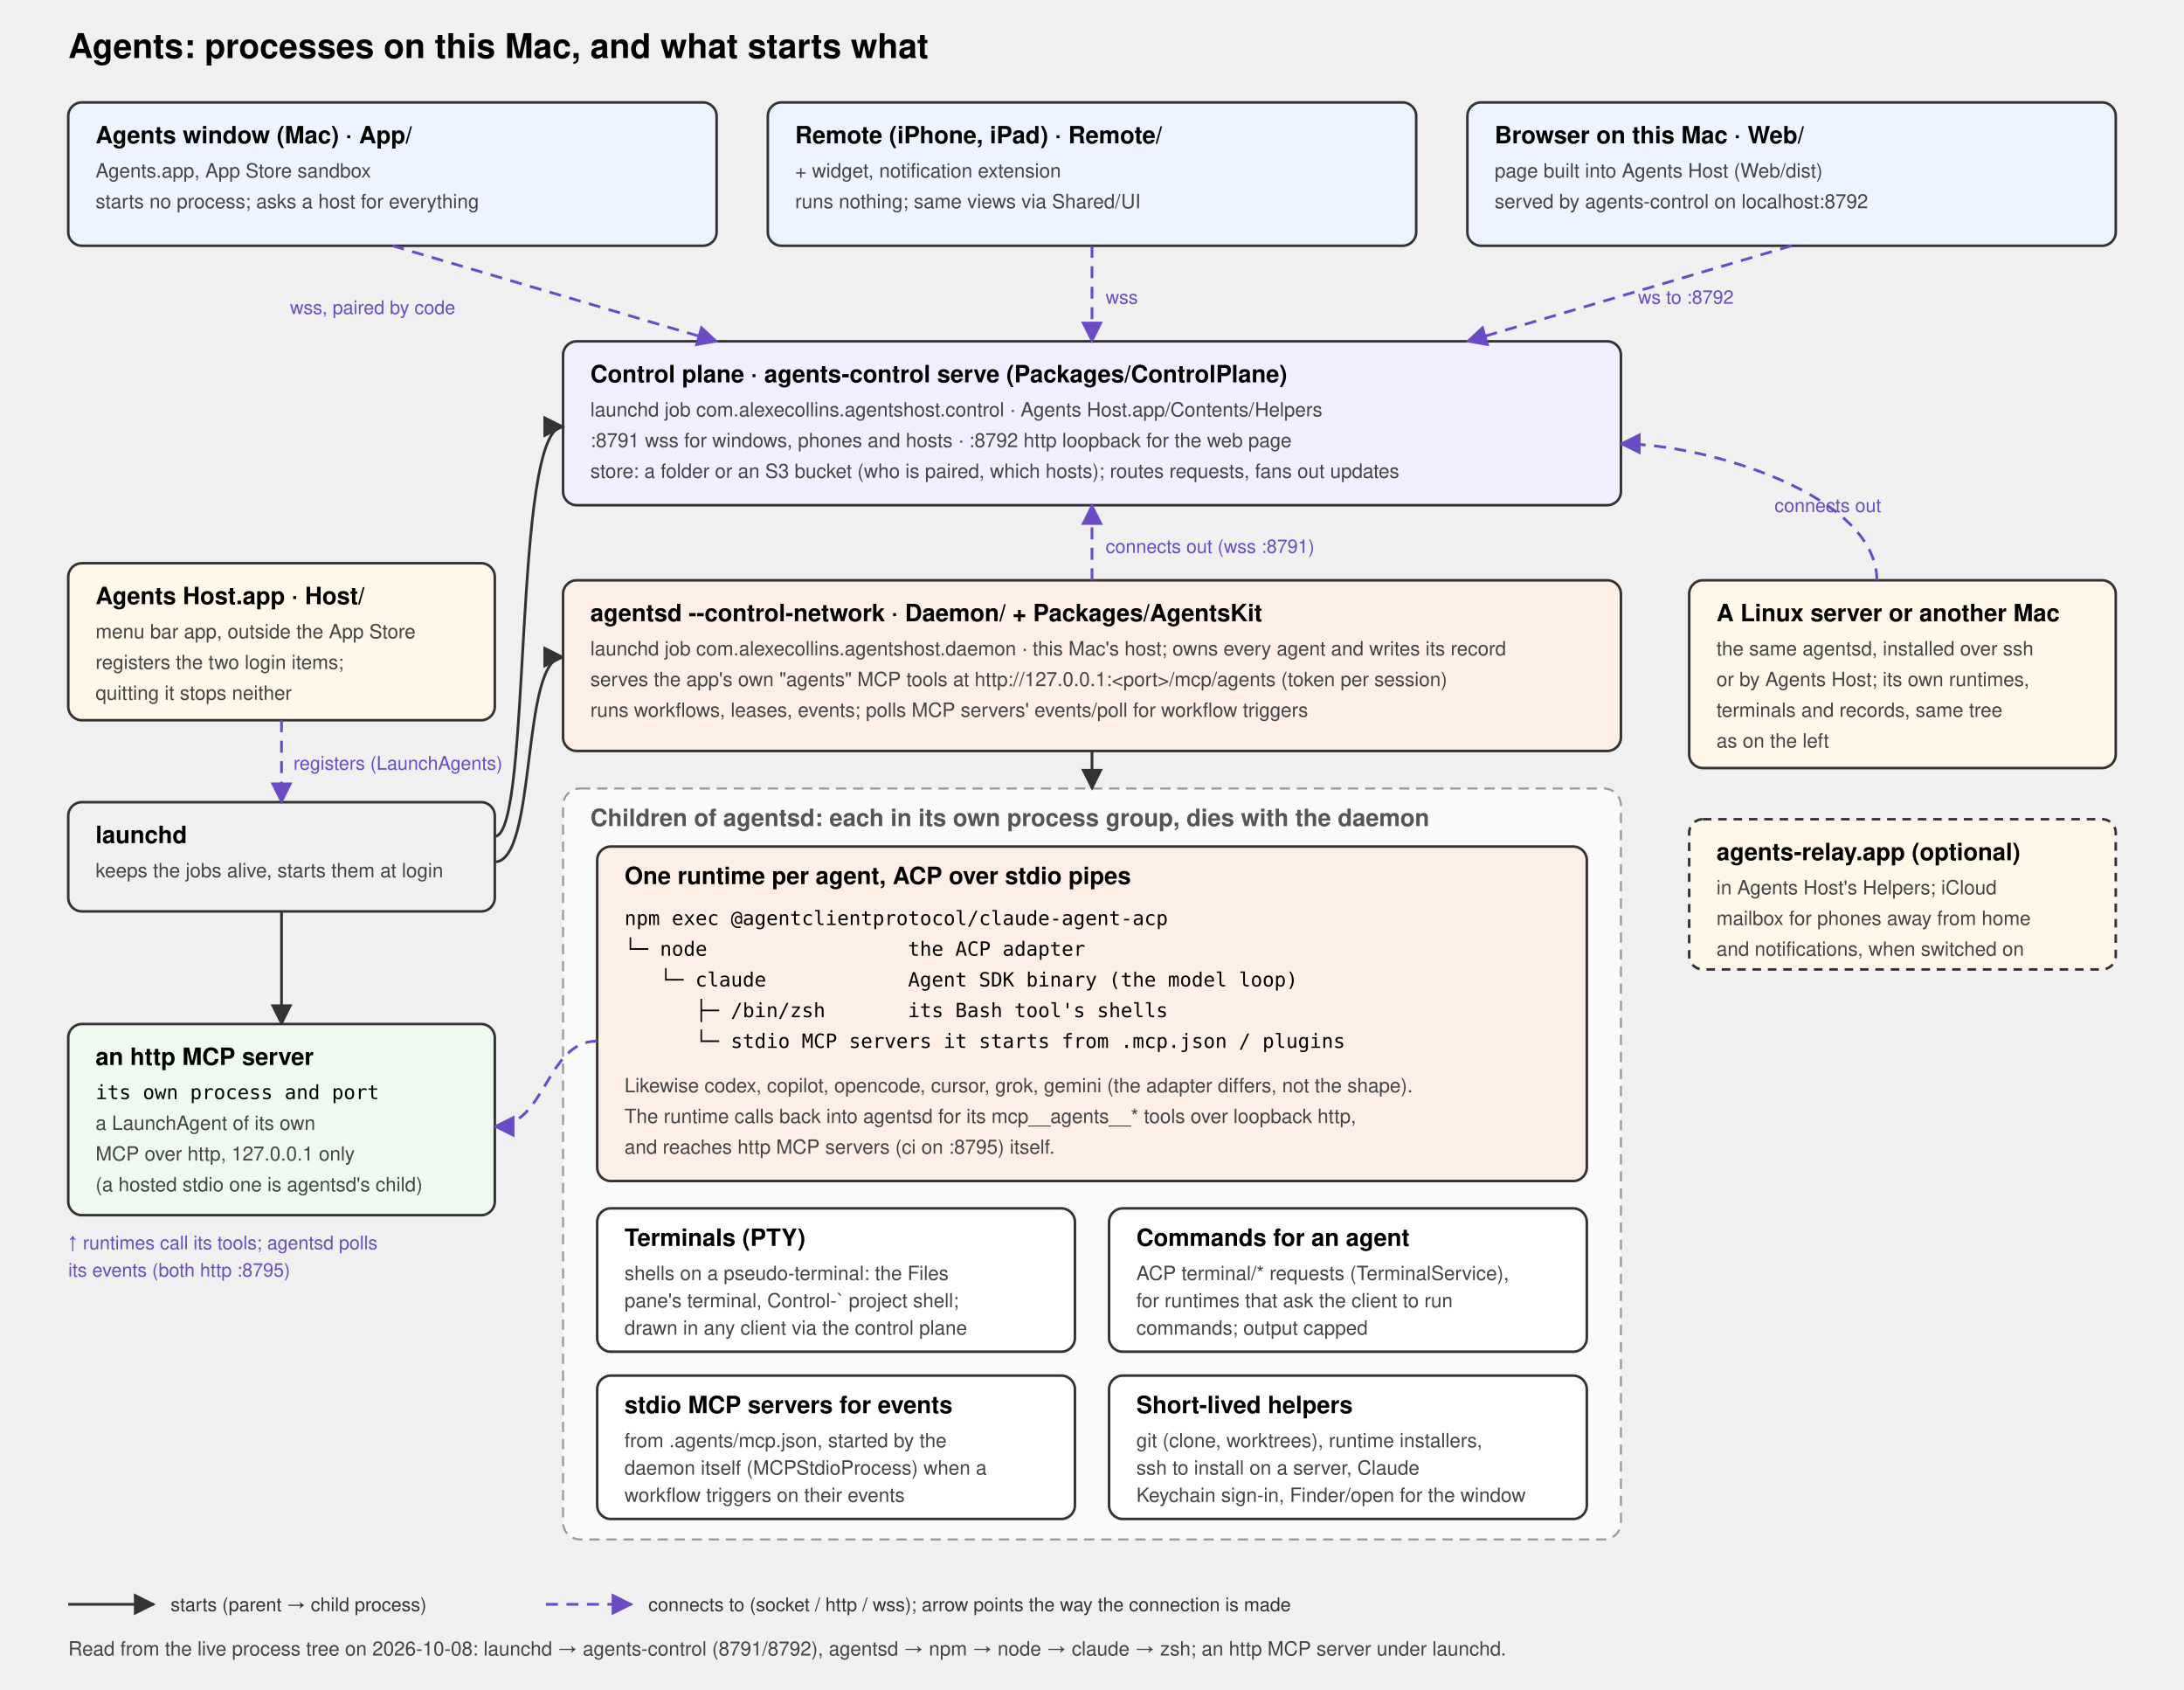
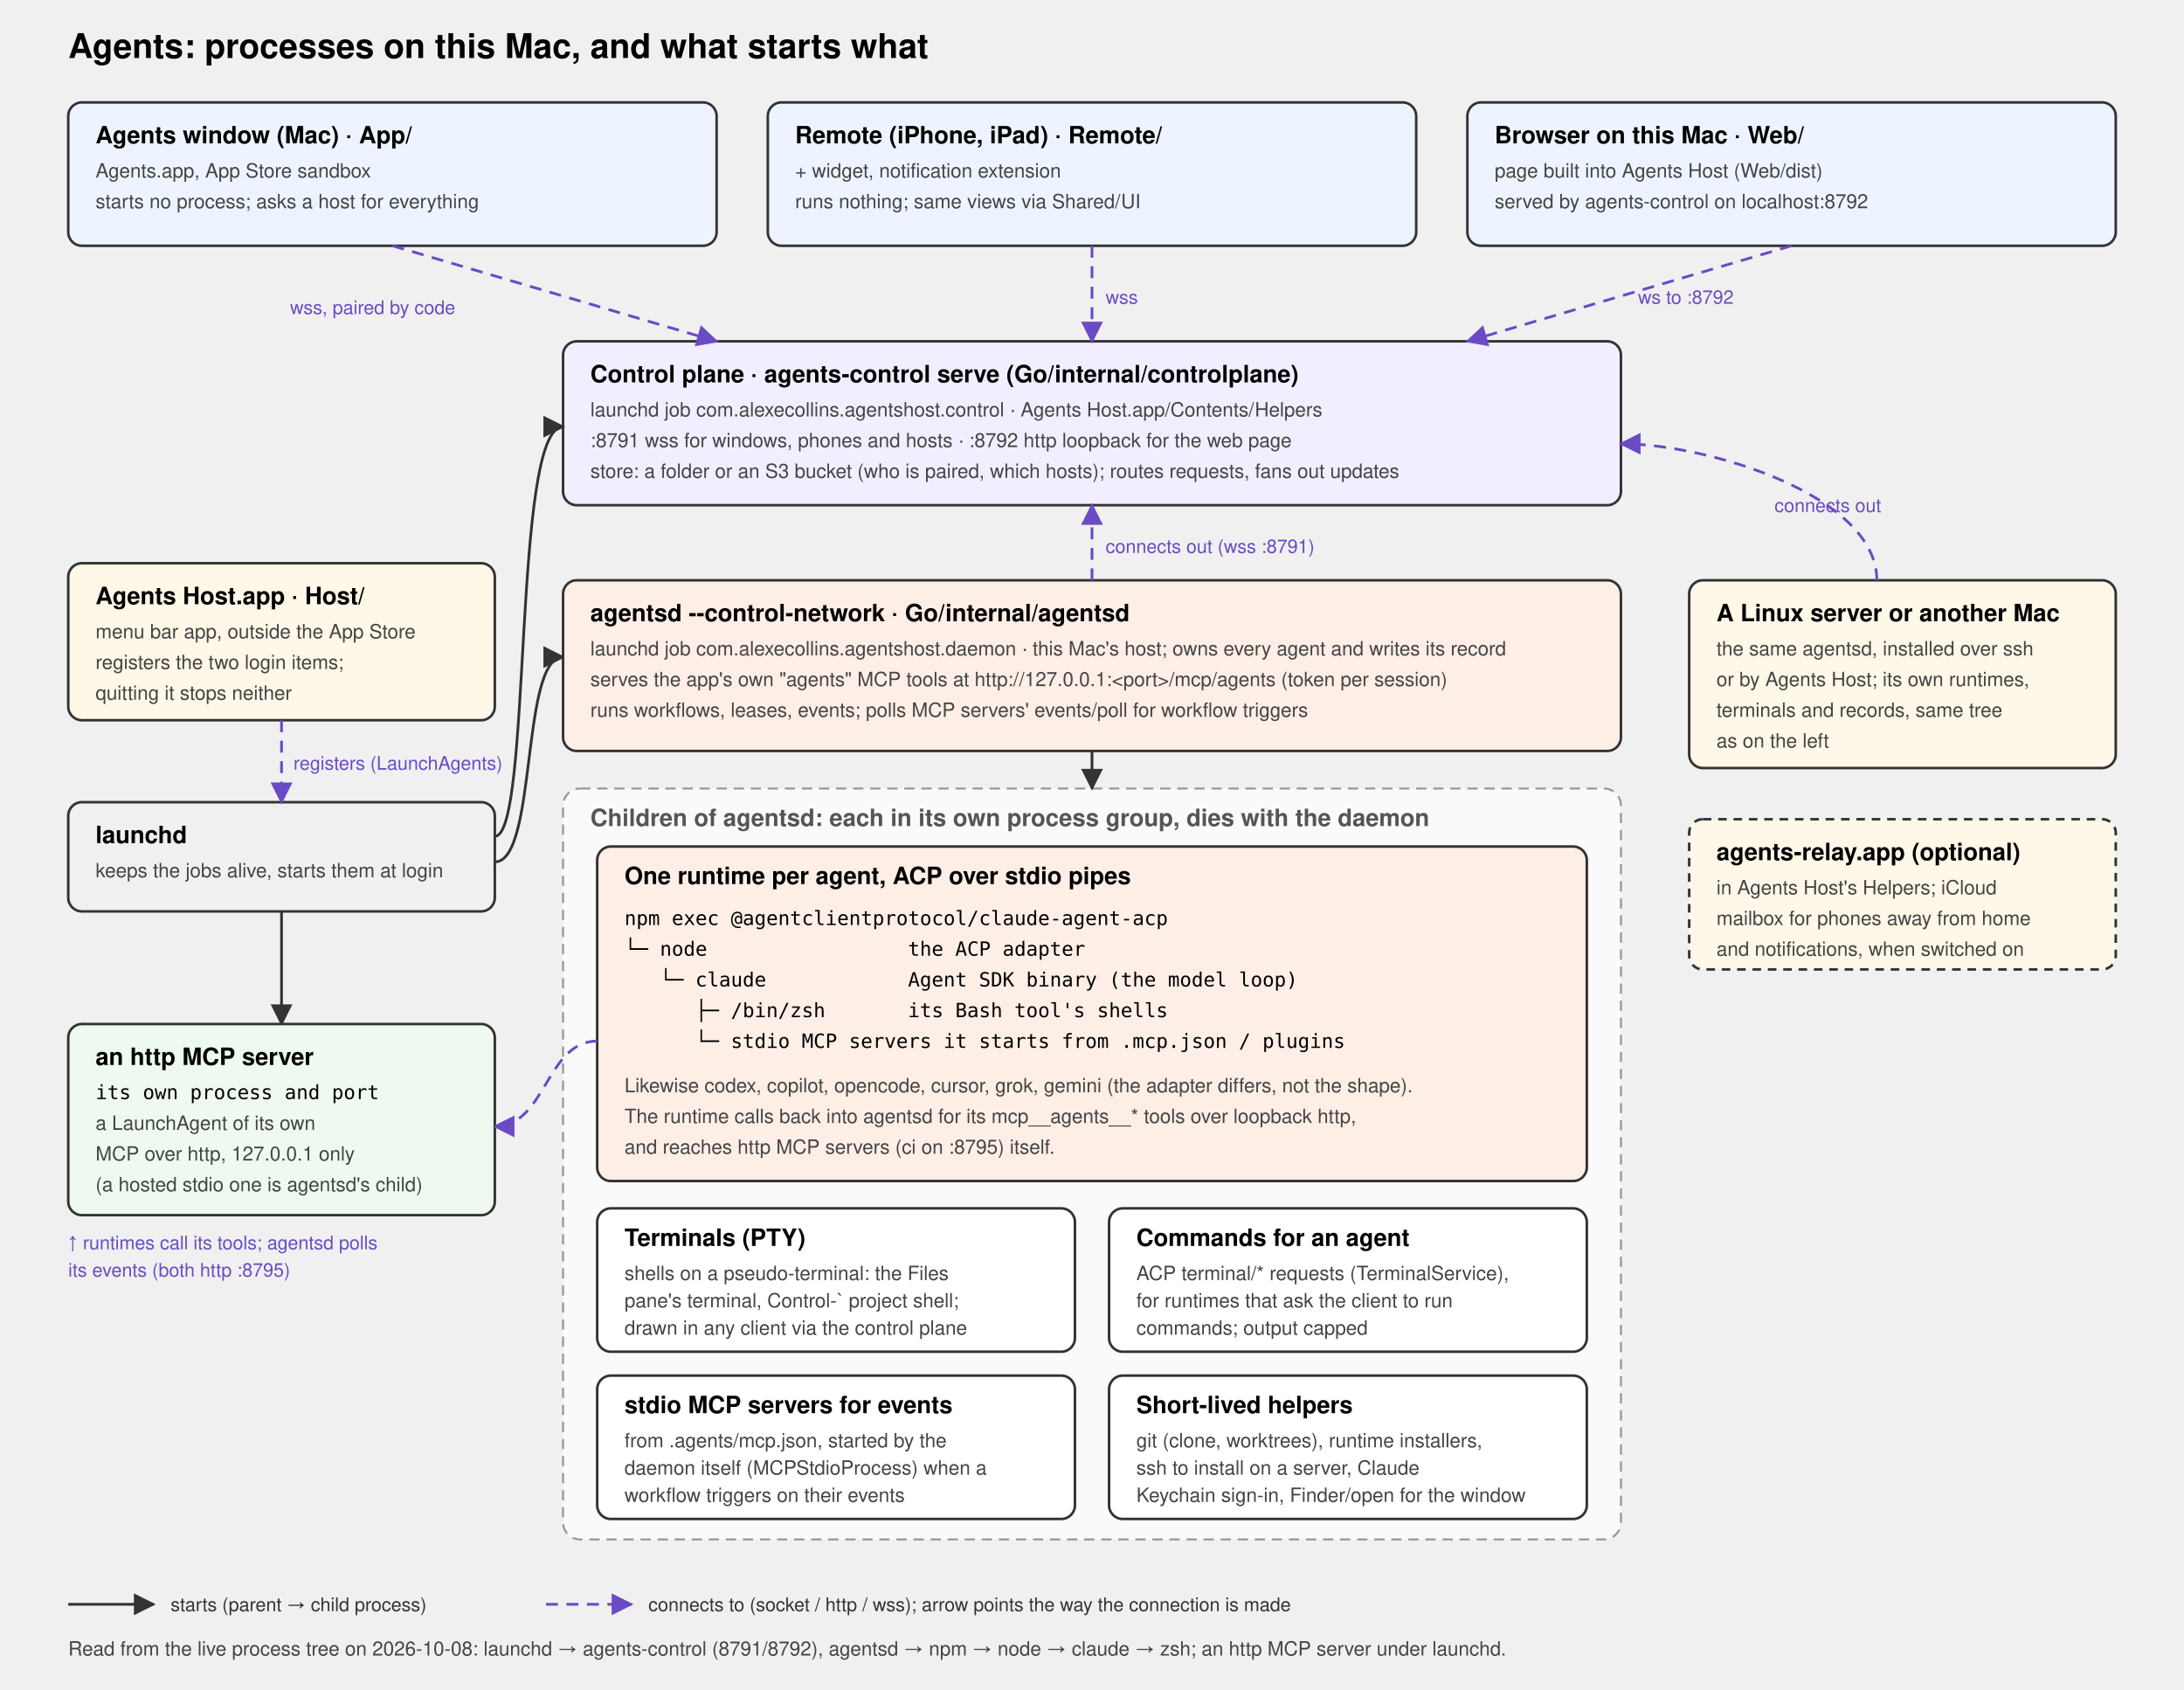
<svg xmlns="http://www.w3.org/2000/svg" xml:space="preserve" viewBox="0 0 1280 990" width="1280" height="990" font-family="-apple-system, Helvetica, Arial, sans-serif" font-size="13">
  <defs>
    <marker id="solid" viewBox="0 0 10 10" refX="9" refY="5" markerWidth="8" markerHeight="8" orient="auto-start-reverse">
      <path d="M0,0 L10,5 L0,10 z" fill="#333" />
    </marker>
    <marker id="dash" viewBox="0 0 10 10" refX="9" refY="5" markerWidth="8" markerHeight="8" orient="auto-start-reverse">
      <path d="M0,0 L10,5 L0,10 z" fill="#6a4bc4" />
    </marker>
    <style>
      .box { fill: #fff; stroke: #333; stroke-width: 1.5; rx: 8; }
      .client { fill: #eef4ff; }
      .cp { fill: #f3eeff; }
      .host { fill: #fff7e8; }
      .daemon { fill: #fdeee6; }
      .ext { fill: #eefaf0; }
      .group { fill: #fafafa; stroke: #999; stroke-width: 1.2; stroke-dasharray: 6 4; rx: 10; }
      .title { font-weight: 700; font-size: 14px; }
      .small { font-size: 11.5px; fill: #444; }
      .mono { font-family: Menlo, monospace; font-size: 11.5px; white-space: pre; }
      .spawn { stroke: #333; stroke-width: 1.6; fill: none; marker-end: url(#solid); }
      .conn { stroke: #6a4bc4; stroke-width: 1.6; fill: none; stroke-dasharray: 7 5; marker-end: url(#dash); }
      .lbl { font-size: 11px; fill: #6a4bc4; }
      .lbls { font-size: 11px; fill: #333; }
    </style>
  </defs>
  <text x="40" y="34" font-size="20" font-weight="700">Agents: processes on this Mac, and what starts what</text>
  <rect class="box client" x="40" y="60" width="380" height="84" />
  <text class="title" x="56" y="84">Agents window (Mac) · App/</text>
  <text class="small" x="56" y="104">Agents.app, App Store sandbox</text>
  <text class="small" x="56" y="122">starts no process; asks a host for everything</text>
  <rect class="box client" x="450" y="60" width="380" height="84" />
  <text class="title" x="466" y="84">Remote (iPhone, iPad) · Remote/</text>
  <text class="small" x="466" y="104">+ widget, notification extension</text>
  <text class="small" x="466" y="122">runs nothing; same views via Shared/UI</text>
  <rect class="box client" x="860" y="60" width="380" height="84" />
  <text class="title" x="876" y="84">Browser on this Mac · Web/</text>
  <text class="small" x="876" y="104">page built into Agents Host (Web/dist)</text>
  <text class="small" x="876" y="122">served by agents-control on localhost:8792</text>
  <rect class="box cp" x="330" y="200" width="620" height="96" />
-   <text class="title" x="346" y="224">Control plane · agents-control serve (Packages/ControlPlane)</text>
+   <text class="title" x="346" y="224">Control plane · agents-control serve (Go/internal/controlplane)</text>
  <text class="small" x="346" y="244">launchd job com.alexecollins.agentshost.control · Agents Host.app/Contents/Helpers</text>
  <text class="small" x="346" y="262">:8791 wss for windows, phones and hosts · :8792 http loopback for the web page</text>
  <text class="small" x="346" y="280">store: a folder or an S3 bucket (who is paired, which hosts); routes requests, fans out updates</text>
  <path class="conn" d="M230,144 L420,200" />
  <path class="conn" d="M640,144 L640,200" />
  <path class="conn" d="M1050,144 L860,200" />
  <text class="lbl" x="170" y="184">wss, paired by code</text>
  <text class="lbl" x="648" y="178">wss</text>
  <text class="lbl" x="960" y="178">ws to :8792</text>
  <rect class="box host" x="40" y="330" width="250" height="92" />
  <text class="title" x="56" y="354">Agents Host.app · Host/</text>
  <text class="small" x="56" y="374">menu bar app, outside the App Store</text>
  <text class="small" x="56" y="392">registers the two login items;</text>
  <text class="small" x="56" y="410">quitting it stops neither</text>
  <rect class="box" x="40" y="470" width="250" height="64" style="fill:#f0f0f0" />
  <text class="title" x="56" y="494">launchd</text>
  <text class="small" x="56" y="514">keeps the jobs alive, starts them at login</text>
  <path class="conn" d="M165,422 L165,470" />
  <text class="lbl" x="172" y="451">registers (LaunchAgents)</text>
  <path class="spawn" d="M290,490 C312,490 300,250 330,250" />
  <path class="spawn" d="M290,505 C315,505 305,385 330,385" />
  <path class="spawn" d="M165,534 L165,600" />
  <rect class="box ext" x="40" y="600" width="250" height="112" />
  <text class="title" x="56" y="624">an http MCP server</text>
  <text class="mono" x="56" y="644">its own process and port</text>
  <text class="small" x="56" y="662">a LaunchAgent of its own</text>
  <text class="small" x="56" y="680">MCP over http, 127.0.0.1 only</text>
  <text class="small" x="56" y="698">(a hosted stdio one is agentsd's child)</text>
  <rect class="box daemon" x="330" y="340" width="620" height="100" />
-   <text class="title" x="346" y="364">agentsd --control-network · Daemon/ + Packages/AgentsKit</text>
+   <text class="title" x="346" y="364">agentsd --control-network · Go/internal/agentsd</text>
  <text class="small" x="346" y="384">launchd job com.alexecollins.agentshost.daemon · this Mac's host; owns every agent and writes its record</text>
  <text class="small" x="346" y="402">serves the app's own "agents" MCP tools at http://127.0.0.1:&lt;port&gt;/mcp/agents (token per session)</text>
  <text class="small" x="346" y="420">runs workflows, leases, events; polls MCP servers' events/poll for workflow triggers</text>
  <path class="conn" d="M640,340 L640,296" />
  <text class="lbl" x="648" y="324">connects out (wss :8791)</text>
  <rect class="group" x="330" y="462" width="620" height="440" />
  <text class="title" x="346" y="484" style="fill:#555">Children of agentsd: each in its own process group, dies with the daemon</text>
  <path class="spawn" d="M640,440 L640,462" />
  <rect class="box daemon" x="350" y="496" width="580" height="196" />
  <text class="title" x="366" y="518">One runtime per agent, ACP over stdio pipes</text>
  <text class="mono" x="366" y="542">npm exec @agentclientprotocol/claude-agent-acp</text>
  <text class="mono" x="366" y="560">└─ node                 the ACP adapter</text>
  <text class="mono" x="366" y="578">   └─ claude            Agent SDK binary (the model loop)</text>
  <text class="mono" x="366" y="596">      ├─ /bin/zsh       its Bash tool's shells</text>
  <text class="mono" x="366" y="614">      └─ stdio MCP servers it starts from .mcp.json / plugins</text>
  <text class="small" x="366" y="640">Likewise codex, copilot, opencode, cursor, grok, gemini (the adapter differs, not the shape).</text>
  <text class="small" x="366" y="658">The runtime calls back into agentsd for its mcp__agents__* tools over loopback http,</text>
  <text class="small" x="366" y="676">and reaches http MCP servers (ci on :8795) itself.</text>
  <rect class="box" x="350" y="708" width="280" height="84" />
  <text class="title" x="366" y="730">Terminals (PTY)</text>
  <text class="small" x="366" y="750">shells on a pseudo-terminal: the Files</text>
  <text class="small" x="366" y="766">pane's terminal, Control-` project shell;</text>
  <text class="small" x="366" y="782">drawn in any client via the control plane</text>
  <rect class="box" x="650" y="708" width="280" height="84" />
  <text class="title" x="666" y="730">Commands for an agent</text>
  <text class="small" x="666" y="750">ACP terminal/* requests (TerminalService),</text>
  <text class="small" x="666" y="766">for runtimes that ask the client to run</text>
  <text class="small" x="666" y="782">commands; output capped</text>
  <rect class="box" x="350" y="806" width="280" height="84" />
  <text class="title" x="366" y="828">stdio MCP servers for events</text>
  <text class="small" x="366" y="848">from .agents/mcp.json, started by the</text>
  <text class="small" x="366" y="864">daemon itself (MCPStdioProcess) when a</text>
  <text class="small" x="366" y="880">workflow triggers on their events</text>
  <rect class="box" x="650" y="806" width="280" height="84" />
  <text class="title" x="666" y="828">Short-lived helpers</text>
  <text class="small" x="666" y="848">git (clone, worktrees), runtime installers,</text>
  <text class="small" x="666" y="864">ssh to install on a server, Claude</text>
  <text class="small" x="666" y="880">Keychain sign-in, Finder/open for the window</text>
  <path class="conn" d="M350,610 C320,610 320,660 290,660" />
  <text class="lbl" x="40" y="732">↑ runtimes call its tools; agentsd polls</text>
  <text class="lbl" x="40" y="748">its events (both http :8795)</text>
  <rect class="box host" x="990" y="340" width="250" height="110" />
  <text class="title" x="1006" y="364">A Linux server or another Mac</text>
  <text class="small" x="1006" y="384">the same agentsd, installed over ssh</text>
  <text class="small" x="1006" y="402">or by Agents Host; its own runtimes,</text>
  <text class="small" x="1006" y="420">terminals and records, same tree</text>
  <text class="small" x="1006" y="438">as on the left</text>
  <path class="conn" d="M1100,340 C1100,290 1000,260 950,260" />
  <text class="lbl" x="1040" y="300">connects out</text>
  <rect class="box host" x="990" y="480" width="250" height="88" style="stroke-dasharray:5 4" />
  <text class="title" x="1006" y="504">agents-relay.app (optional)</text>
  <text class="small" x="1006" y="524">in Agents Host's Helpers; iCloud</text>
  <text class="small" x="1006" y="542">mailbox for phones away from home</text>
  <text class="small" x="1006" y="560">and notifications, when switched on</text>
  <line x1="40" y1="940" x2="90" y2="940" class="spawn" />
  <text class="lbls" x="100" y="944">starts (parent → child process)</text>
  <line x1="320" y1="940" x2="370" y2="940" class="conn" />
  <text class="lbls" x="380" y="944">connects to (socket / http / wss); arrow points the way the connection is made</text>
  <text class="small" x="40" y="970">Read from the live process tree on 2026-10-08: launchd → agents-control (8791/8792), agentsd → npm → node → claude → zsh; an http MCP server under launchd.</text>
</svg>
